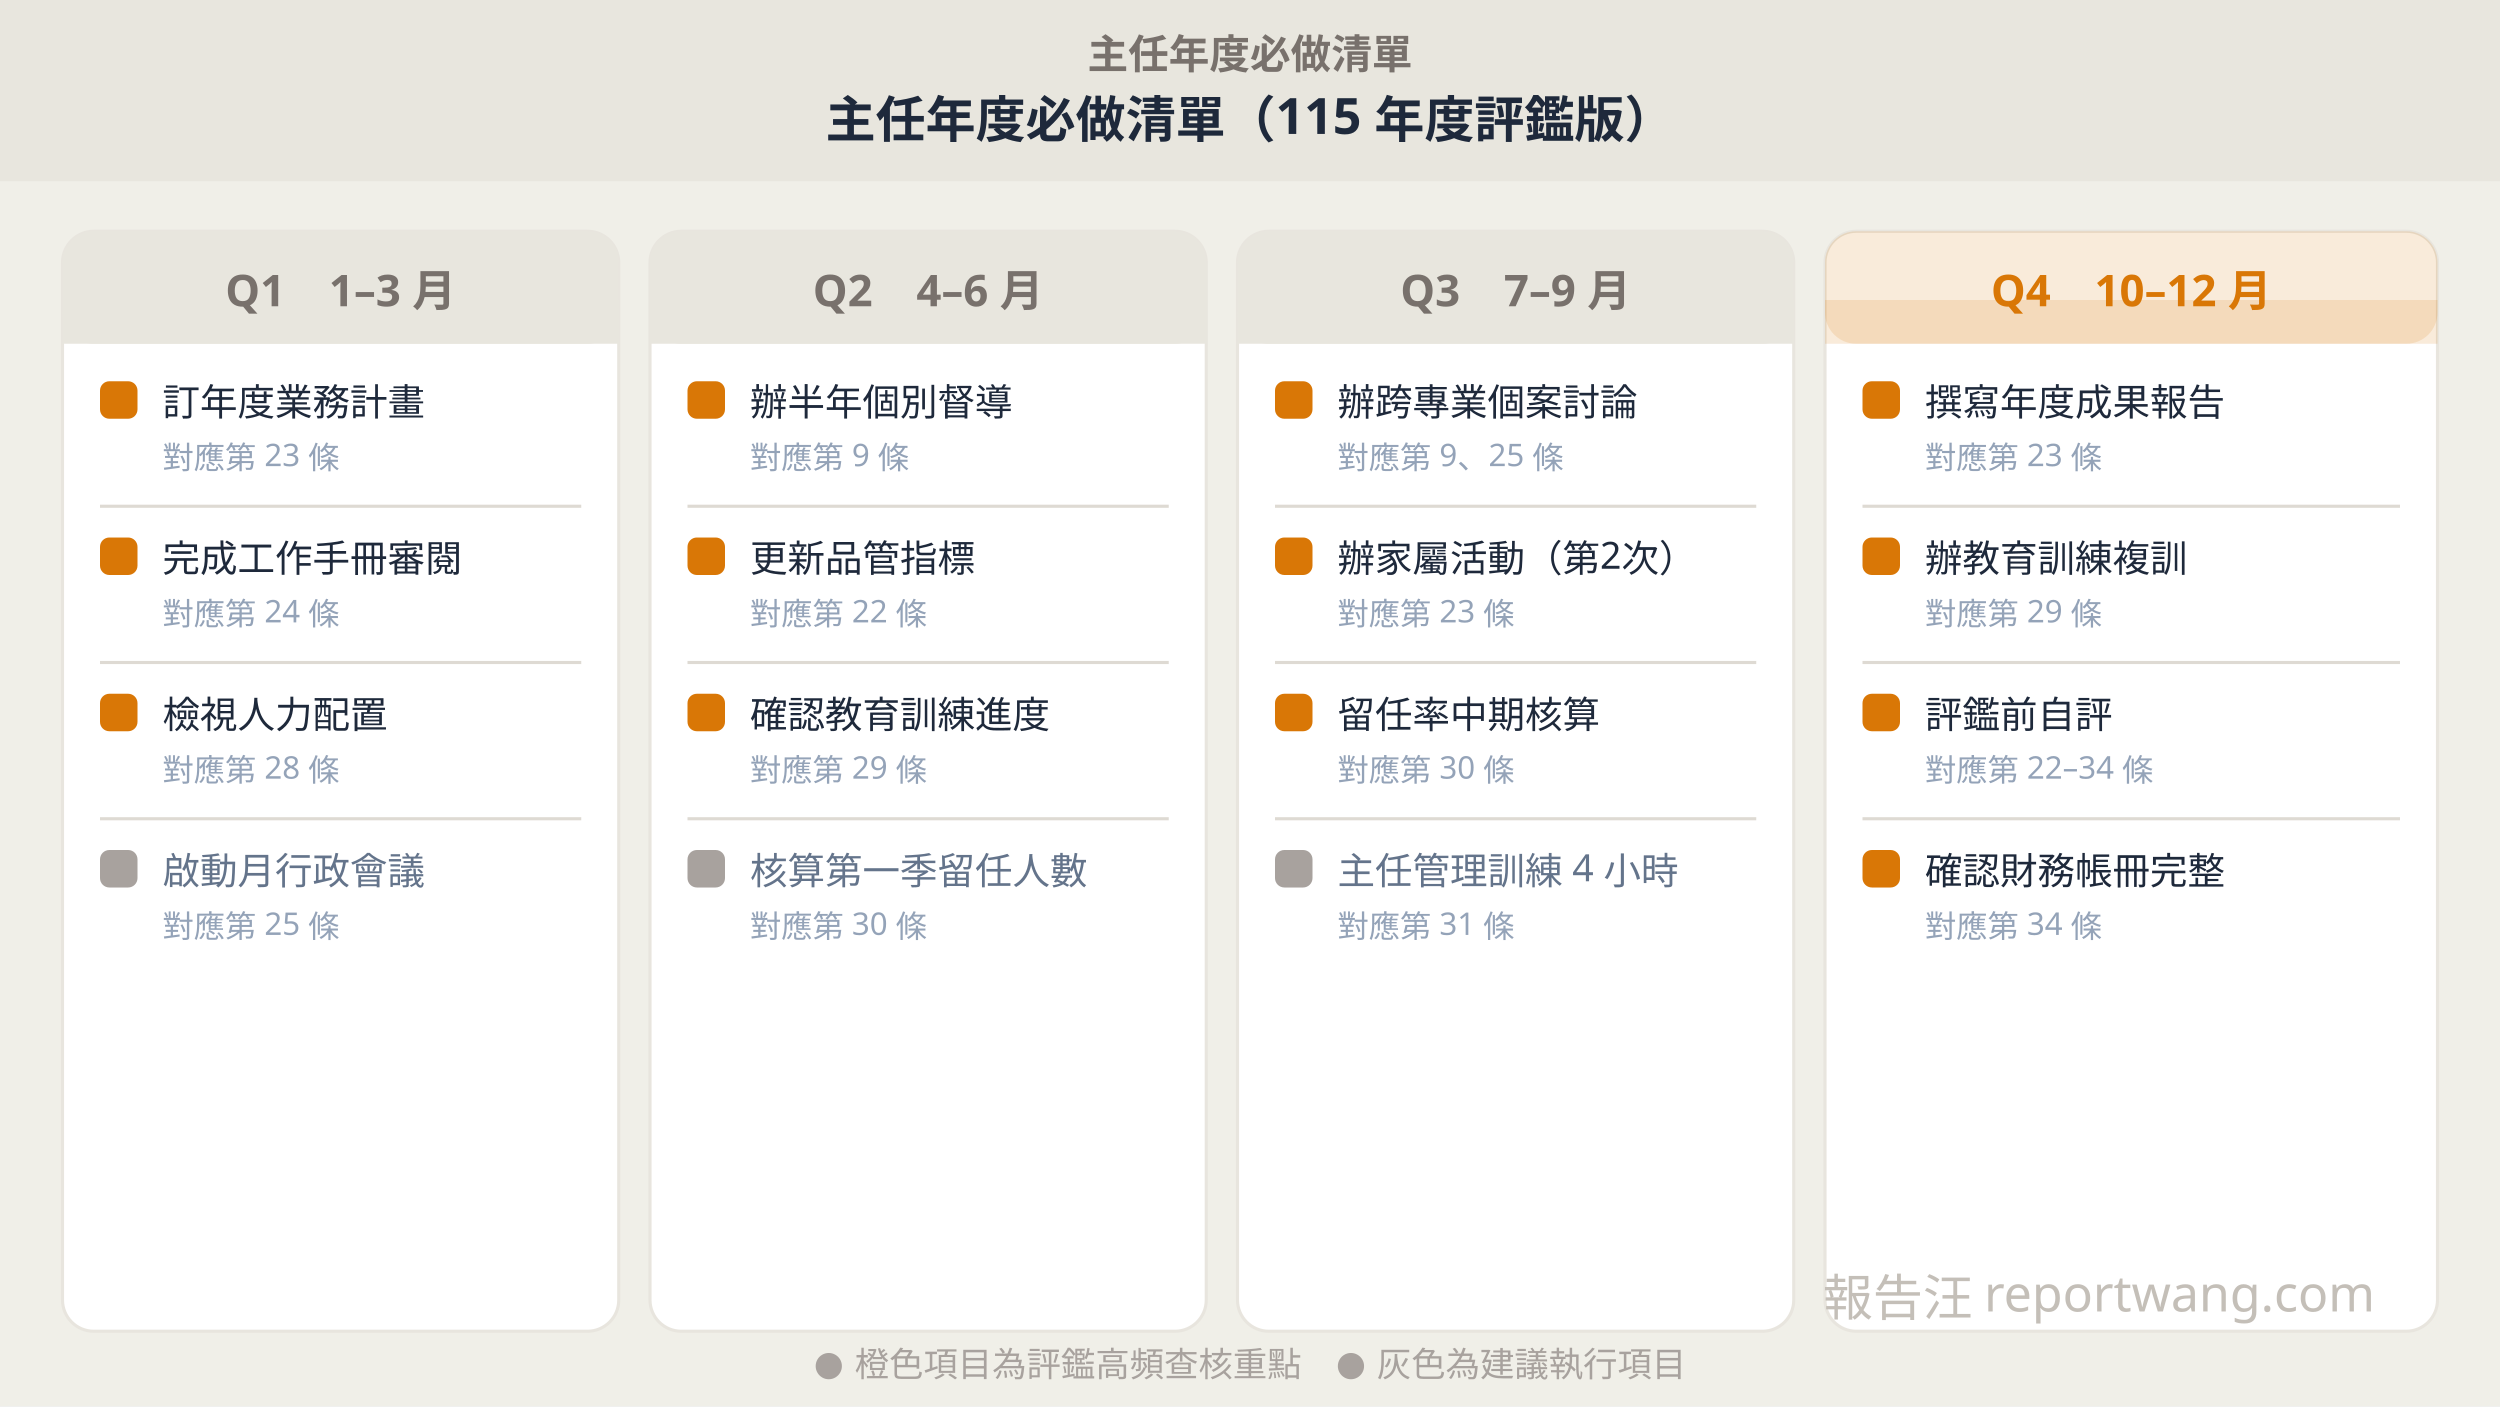
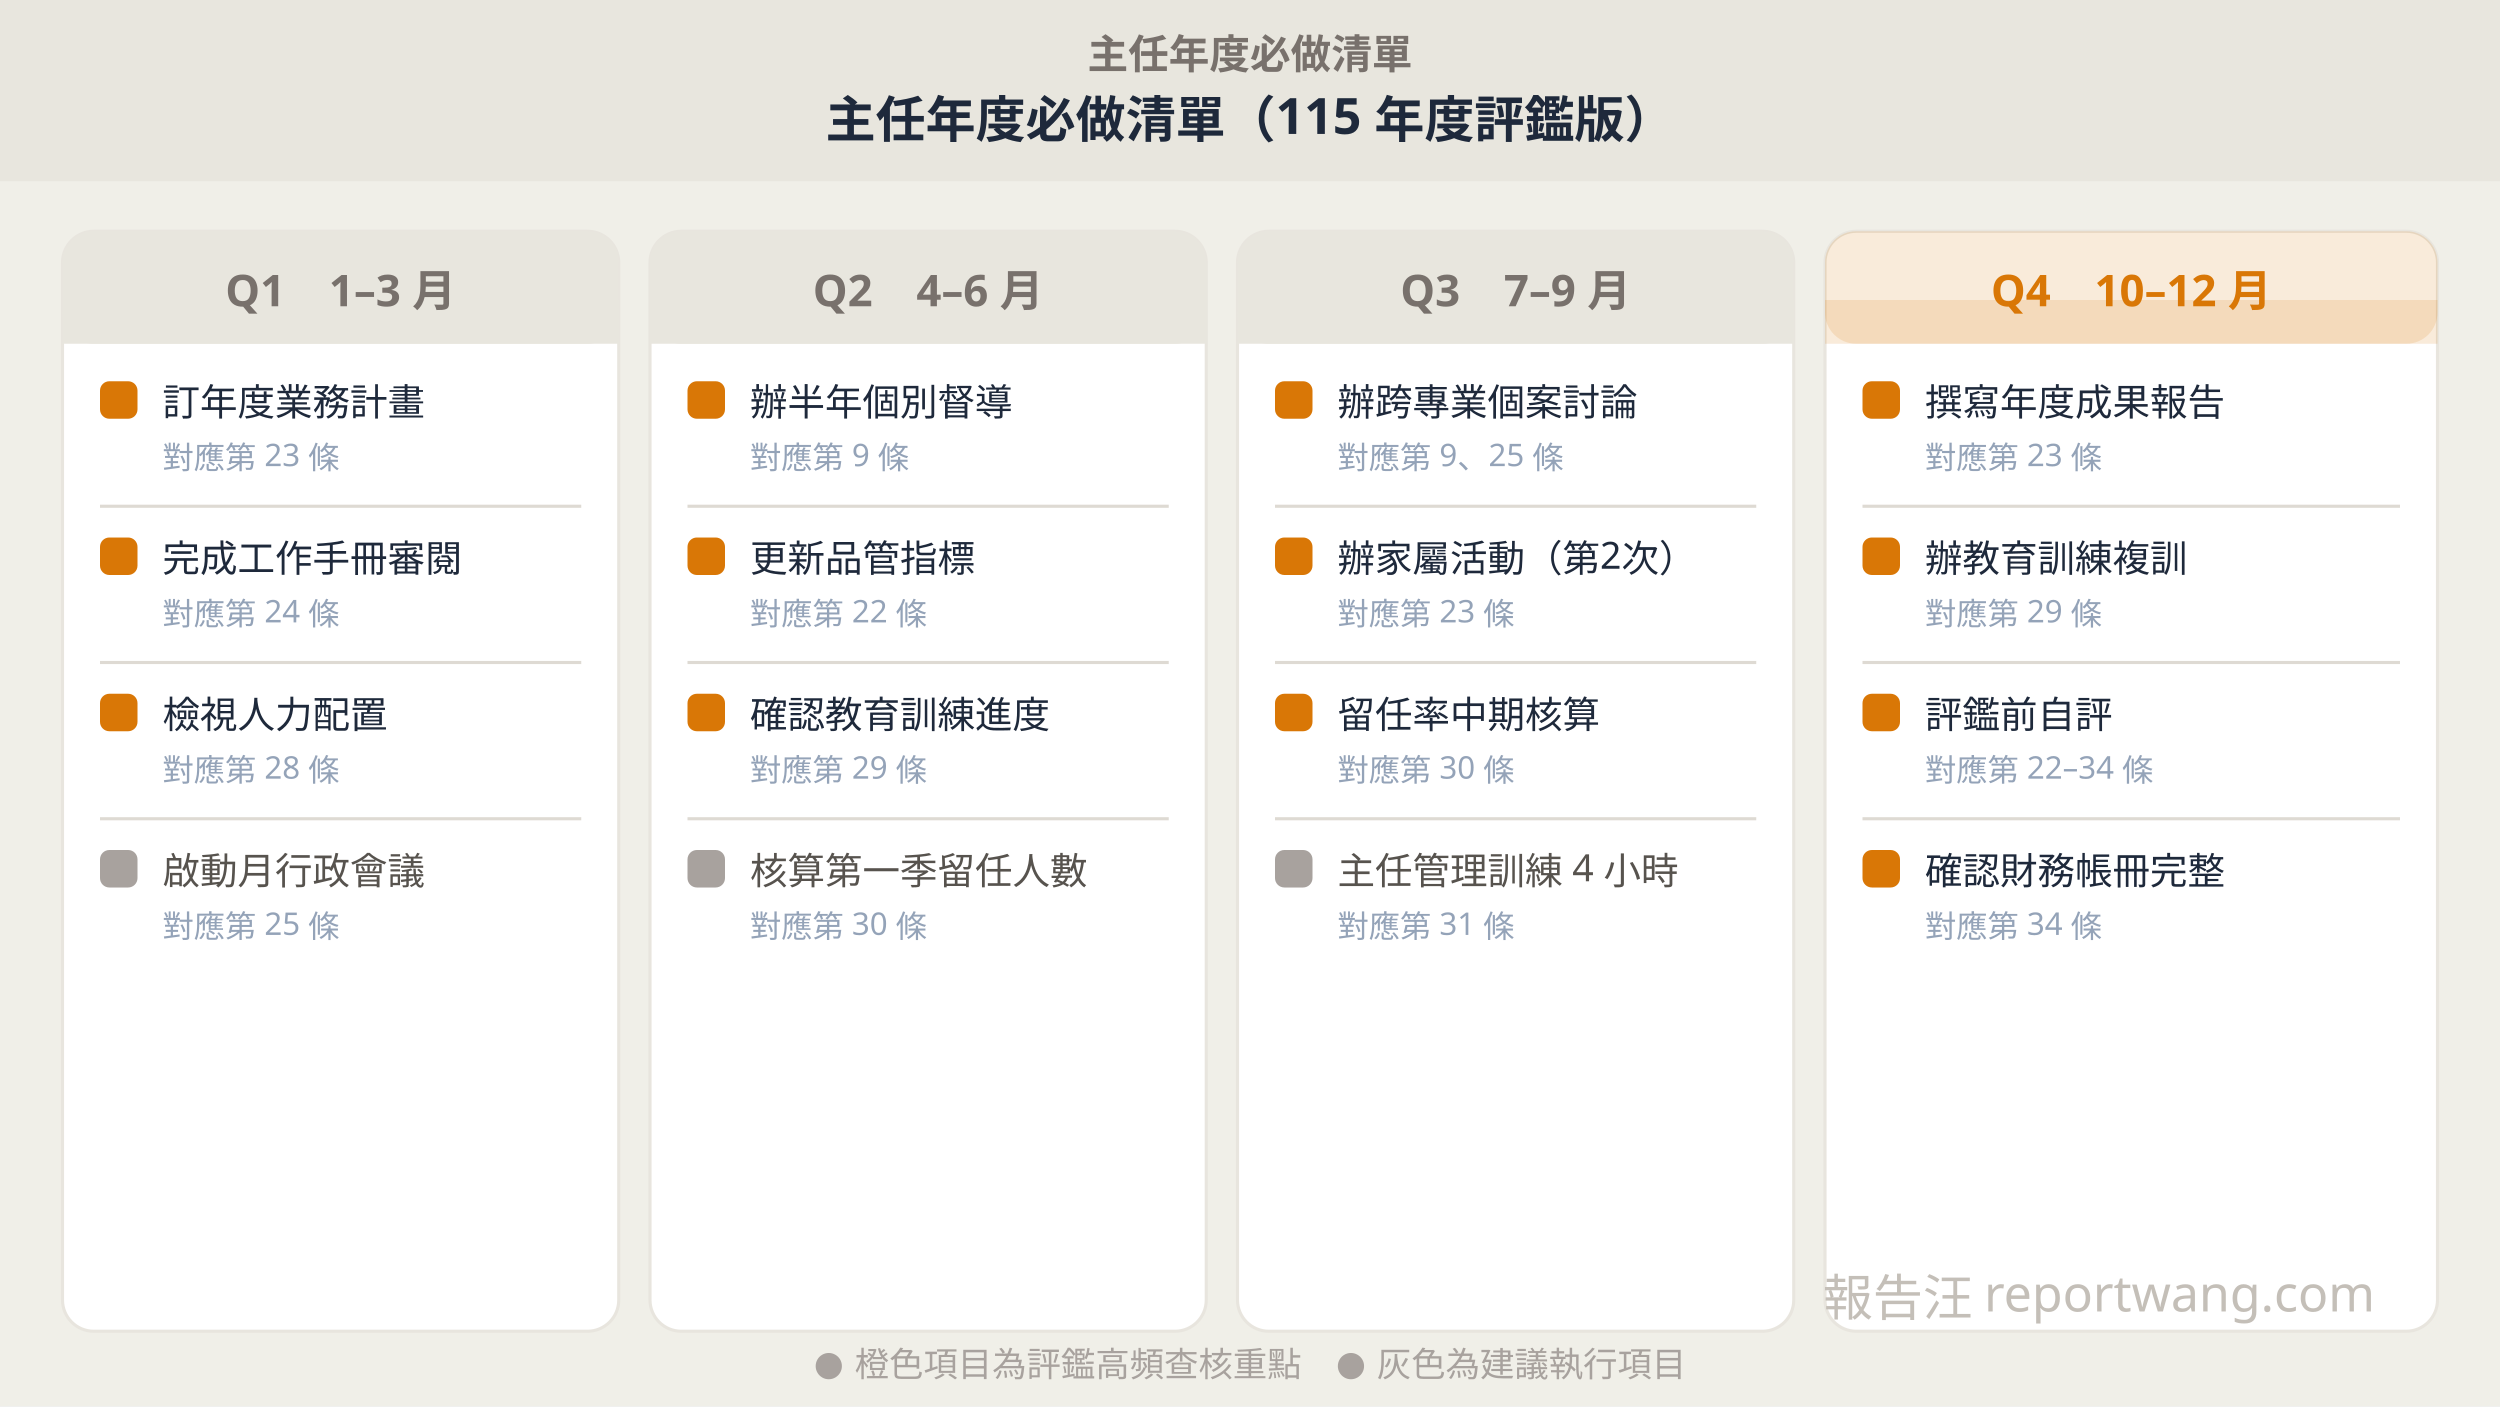
<svg xmlns="http://www.w3.org/2000/svg" width="800" height="450" viewBox="0 0 800 450" font-family="'Noto Sans TC', sans-serif">
  <rect width="800" height="450" fill="#f0efe8" />
  <rect x="0" y="0" width="800" height="58" fill="#e8e6de" />
  <text x="400" y="22" font-size="13" fill="#78716c" text-anchor="middle" font-weight="600">主任年度必做清單</text>
  <text x="400" y="44" font-size="16" fill="#1e293b" text-anchor="middle" font-weight="800">主任年度必做清單（115 年度評鑑版）</text>
  <rect x="20" y="74" width="178" height="352" rx="10" fill="white" stroke="#e8e5de" stroke-width="1" />
  <rect x="20" y="74" width="178" height="36" rx="10" fill="#e8e6de" />
  <rect x="20" y="96" width="178" height="14" fill="#e8e6de" />
  <text x="109" y="98" font-size="14" fill="#78716c" text-anchor="middle" font-weight="800">Q1　1–3 月</text>
  <rect x="32" y="122" width="12" height="12" rx="3" fill="#d97706" />
  <text x="52" y="133" font-size="12" fill="#1e293b">訂年度業務計畫</text>
  <text x="52" y="150" font-size="10" fill="#94a3b8">對應第 23 條</text>
  <line x1="32" y1="162" x2="186" y2="162" stroke="#dedad3" stroke-width="1" />
  <rect x="32" y="172" width="12" height="12" rx="3" fill="#d97706" />
  <text x="52" y="183" font-size="12" fill="#1e293b">完成工作手冊審閱</text>
  <text x="52" y="200" font-size="10" fill="#94a3b8">對應第 24 條</text>
  <line x1="32" y1="212" x2="186" y2="212" stroke="#dedad3" stroke-width="1" />
  <rect x="32" y="222" width="12" height="12" rx="3" fill="#d97706" />
  <text x="52" y="233" font-size="12" fill="#1e293b">檢視人力配置</text>
  <text x="52" y="250" font-size="10" fill="#94a3b8">對應第 28 條</text>
  <line x1="32" y1="262" x2="186" y2="262" stroke="#dedad3" stroke-width="1" />
  <rect x="32" y="272" width="12" height="12" rx="3" fill="#a8a29e" />
-   <text x="52" y="283" font-size="12" fill="#64748b">啟動月行政會議</text>
+   <text x="52" y="283" font-size="12" fill="#57534e">啟動月行政會議</text>
  <text x="52" y="300" font-size="10" fill="#94a3b8">對應第 25 條</text>
  <rect x="208" y="74" width="178" height="352" rx="10" fill="white" stroke="#e8e5de" stroke-width="1" />
  <rect x="208" y="74" width="178" height="36" rx="10" fill="#e8e6de" />
  <rect x="208" y="96" width="178" height="14" fill="#e8e6de" />
  <text x="297" y="98" font-size="14" fill="#78716c" text-anchor="middle" font-weight="800">Q2　4–6 月</text>
  <rect x="220" y="122" width="12" height="12" rx="3" fill="#d97706" />
  <text x="240" y="133" font-size="12" fill="#1e293b">辦半年個別督導</text>
  <text x="240" y="150" font-size="10" fill="#94a3b8">對應第 9 條</text>
  <line x1="220" y1="162" x2="374" y2="162" stroke="#dedad3" stroke-width="1" />
  <rect x="220" y="172" width="12" height="12" rx="3" fill="#d97706" />
  <text x="240" y="183" font-size="12" fill="#1e293b">更新品管指標</text>
  <text x="240" y="200" font-size="10" fill="#94a3b8">對應第 22 條</text>
  <line x1="220" y1="212" x2="374" y2="212" stroke="#dedad3" stroke-width="1" />
  <rect x="220" y="222" width="12" height="12" rx="3" fill="#d97706" />
  <text x="240" y="233" font-size="12" fill="#1e293b">確認教育訓練進度</text>
  <text x="240" y="250" font-size="10" fill="#94a3b8">對應第 29 條</text>
  <line x1="220" y1="262" x2="374" y2="262" stroke="#dedad3" stroke-width="1" />
  <rect x="220" y="272" width="12" height="12" rx="3" fill="#a8a29e" />
-   <text x="240" y="283" font-size="12" fill="#64748b">核算第一季留任人數</text>
+   <text x="240" y="283" font-size="12" fill="#57534e">核算第一季留任人數</text>
  <text x="240" y="300" font-size="10" fill="#94a3b8">對應第 30 條</text>
  <rect x="396" y="74" width="178" height="352" rx="10" fill="white" stroke="#e8e5de" stroke-width="1" />
  <rect x="396" y="74" width="178" height="36" rx="10" fill="#e8e6de" />
  <rect x="396" y="96" width="178" height="14" fill="#e8e6de" />
  <text x="485" y="98" font-size="14" fill="#78716c" text-anchor="middle" font-weight="800">Q3　7–9 月</text>
  <rect x="408" y="122" width="12" height="12" rx="3" fill="#d97706" />
  <text x="428" y="133" font-size="12" fill="#1e293b">辦跨專業個案討論</text>
  <text x="428" y="150" font-size="10" fill="#94a3b8">對應第 9、25 條</text>
  <line x1="408" y1="162" x2="562" y2="162" stroke="#dedad3" stroke-width="1" />
  <rect x="408" y="172" width="12" height="12" rx="3" fill="#d97706" />
  <text x="428" y="183" font-size="12" fill="#1e293b">辦家屬活動（第2次）</text>
  <text x="428" y="200" font-size="10" fill="#94a3b8">對應第 23 條</text>
  <line x1="408" y1="212" x2="562" y2="212" stroke="#dedad3" stroke-width="1" />
  <rect x="408" y="222" width="12" height="12" rx="3" fill="#d97706" />
  <text x="428" y="233" font-size="12" fill="#1e293b">留任率中期核算</text>
  <text x="428" y="250" font-size="10" fill="#94a3b8">對應第 30 條</text>
  <line x1="408" y1="262" x2="562" y2="262" stroke="#dedad3" stroke-width="1" />
  <rect x="408" y="272" width="12" height="12" rx="3" fill="#a8a29e" />
-   <text x="428" y="283" font-size="12" fill="#64748b">主任管理訓練 4 小時</text>
+   <text x="428" y="283" font-size="12" fill="#57534e">主任管理訓練 4 小時</text>
  <text x="428" y="300" font-size="10" fill="#94a3b8">對應第 31 條</text>
  <rect x="584" y="74" width="196" height="352" rx="10" fill="white" stroke="#e8e5de" stroke-width="1" />
  <rect x="584" y="74" width="196" height="36" rx="10" fill="#d97706" opacity="0.15" />
  <rect x="584" y="96" width="196" height="14" fill="#d97706" opacity="0.15" />
  <text x="682" y="98" font-size="14" fill="#d97706" text-anchor="middle" font-weight="800">Q4　10–12 月</text>
  <rect x="596" y="122" width="12" height="12" rx="3" fill="#d97706" />
  <text x="616" y="133" font-size="12" fill="#1e293b">撰寫年度成果報告</text>
  <text x="616" y="150" font-size="10" fill="#94a3b8">對應第 23 條</text>
  <line x1="596" y1="162" x2="768" y2="162" stroke="#dedad3" stroke-width="1" />
  <rect x="596" y="172" width="12" height="12" rx="3" fill="#d97706" />
  <text x="616" y="183" font-size="12" fill="#1e293b">辦教育訓練複訓</text>
  <text x="616" y="200" font-size="10" fill="#94a3b8">對應第 29 條</text>
  <line x1="596" y1="212" x2="768" y2="212" stroke="#dedad3" stroke-width="1" />
  <rect x="596" y="222" width="12" height="12" rx="3" fill="#d97706" />
  <text x="616" y="233" font-size="12" fill="#1e293b">評鑑前自評</text>
  <text x="616" y="250" font-size="10" fill="#94a3b8">對應第 22–34 條</text>
  <line x1="596" y1="262" x2="768" y2="262" stroke="#dedad3" stroke-width="1" />
  <rect x="596" y="272" width="12" height="12" rx="3" fill="#d97706" />
  <text x="616" y="283" font-size="12" fill="#1e293b">確認財務帳冊完整</text>
  <text x="616" y="300" font-size="10" fill="#94a3b8">對應第 34 條</text>
  <text x="400" y="440" font-size="11" fill="#a8a29e" text-anchor="middle">● 橙色項目為評鑑高頻查核重點　● 灰色為建議執行項目</text>
  <text x="760" y="421" font-size="16" fill="#c4bfb8" text-anchor="end" font-weight="400" font-family="'Noto Sans TC', sans-serif">報告汪 reportwang.com</text>
</svg>
